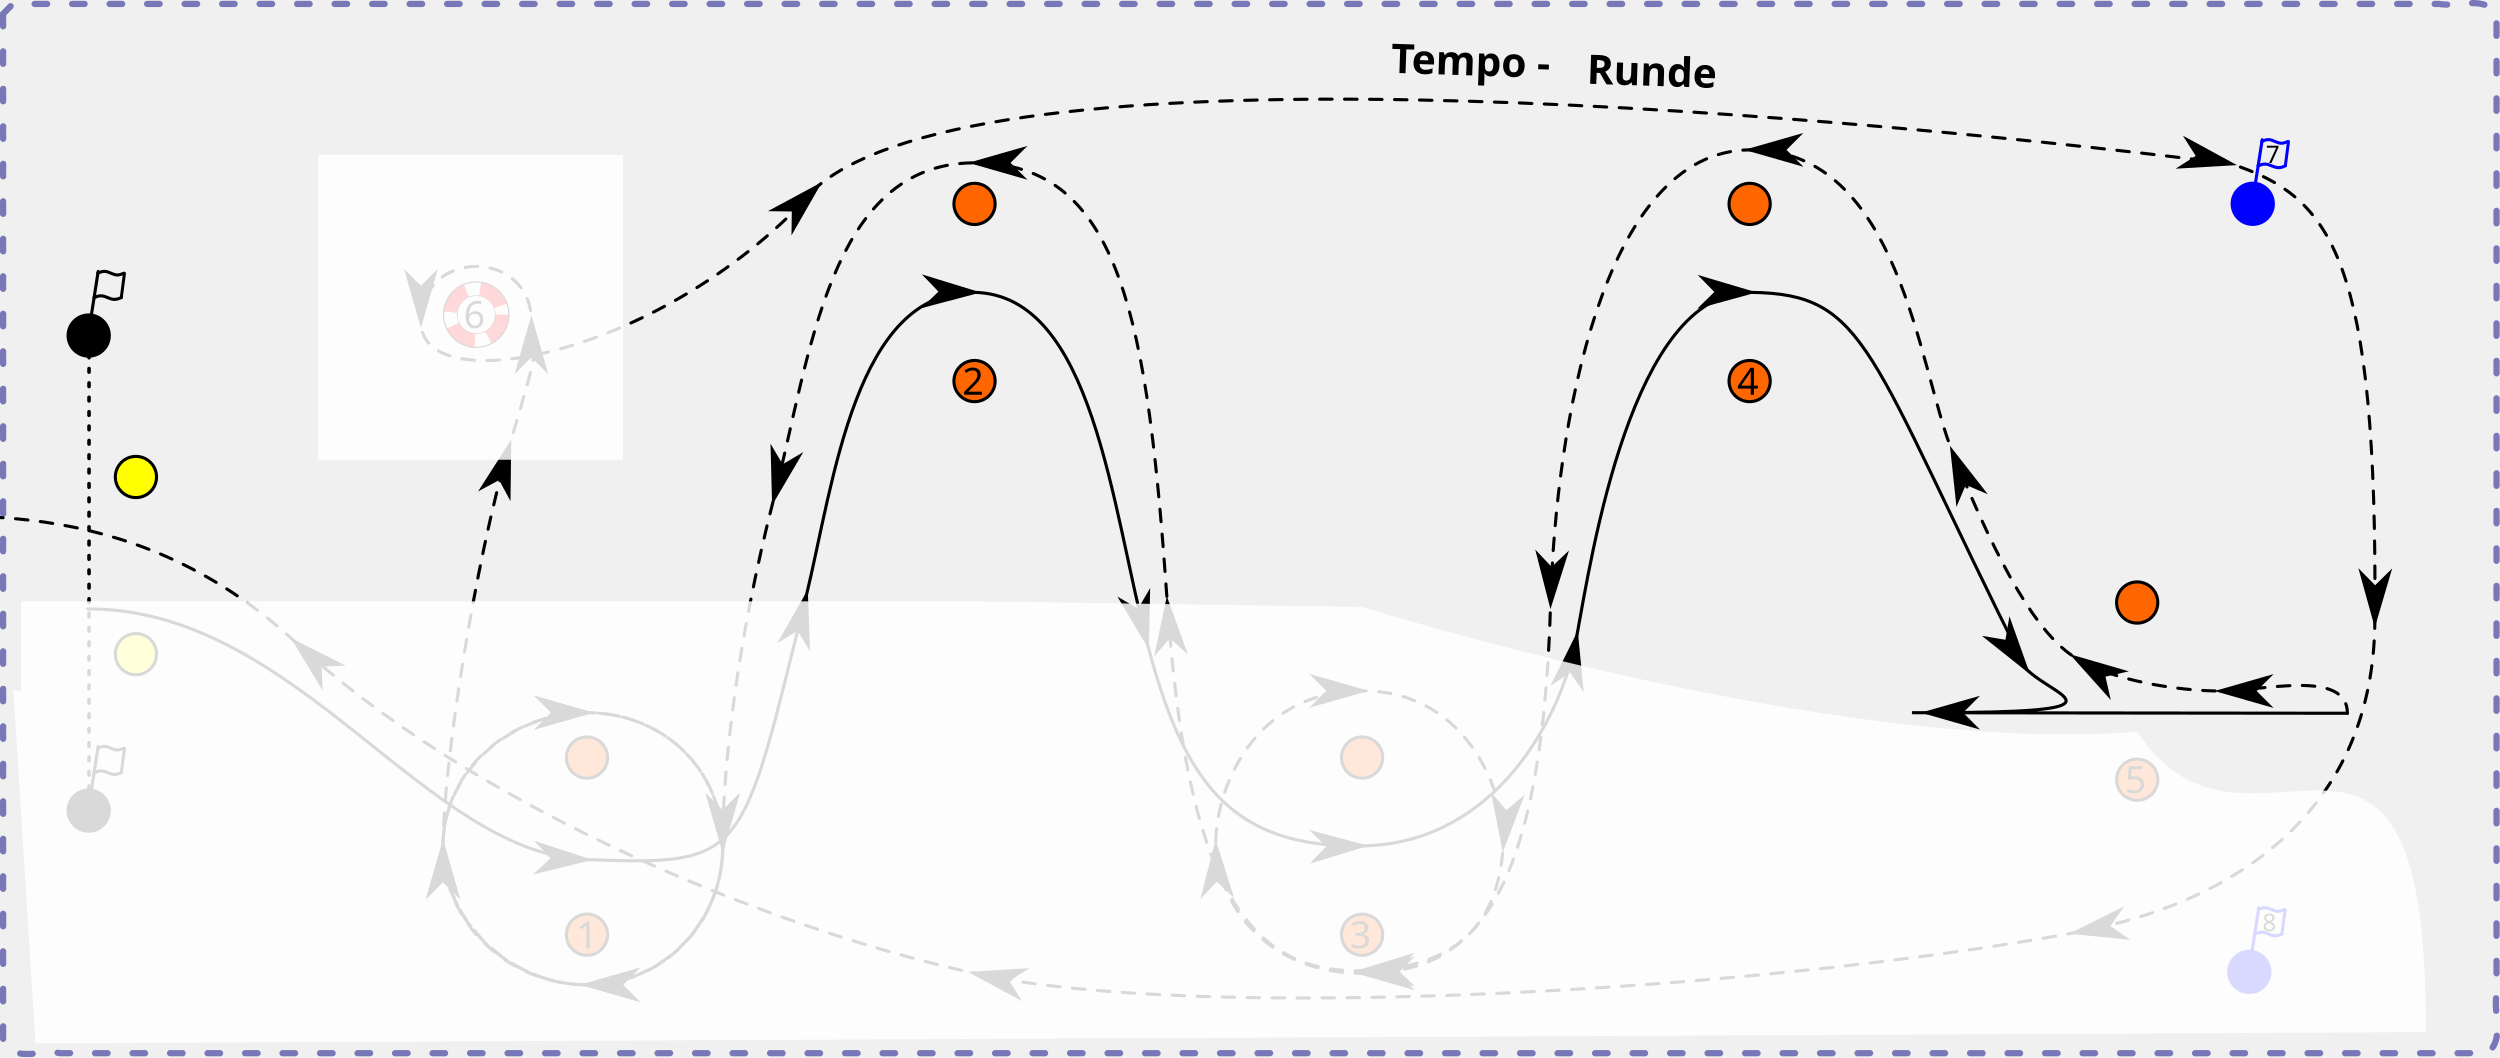
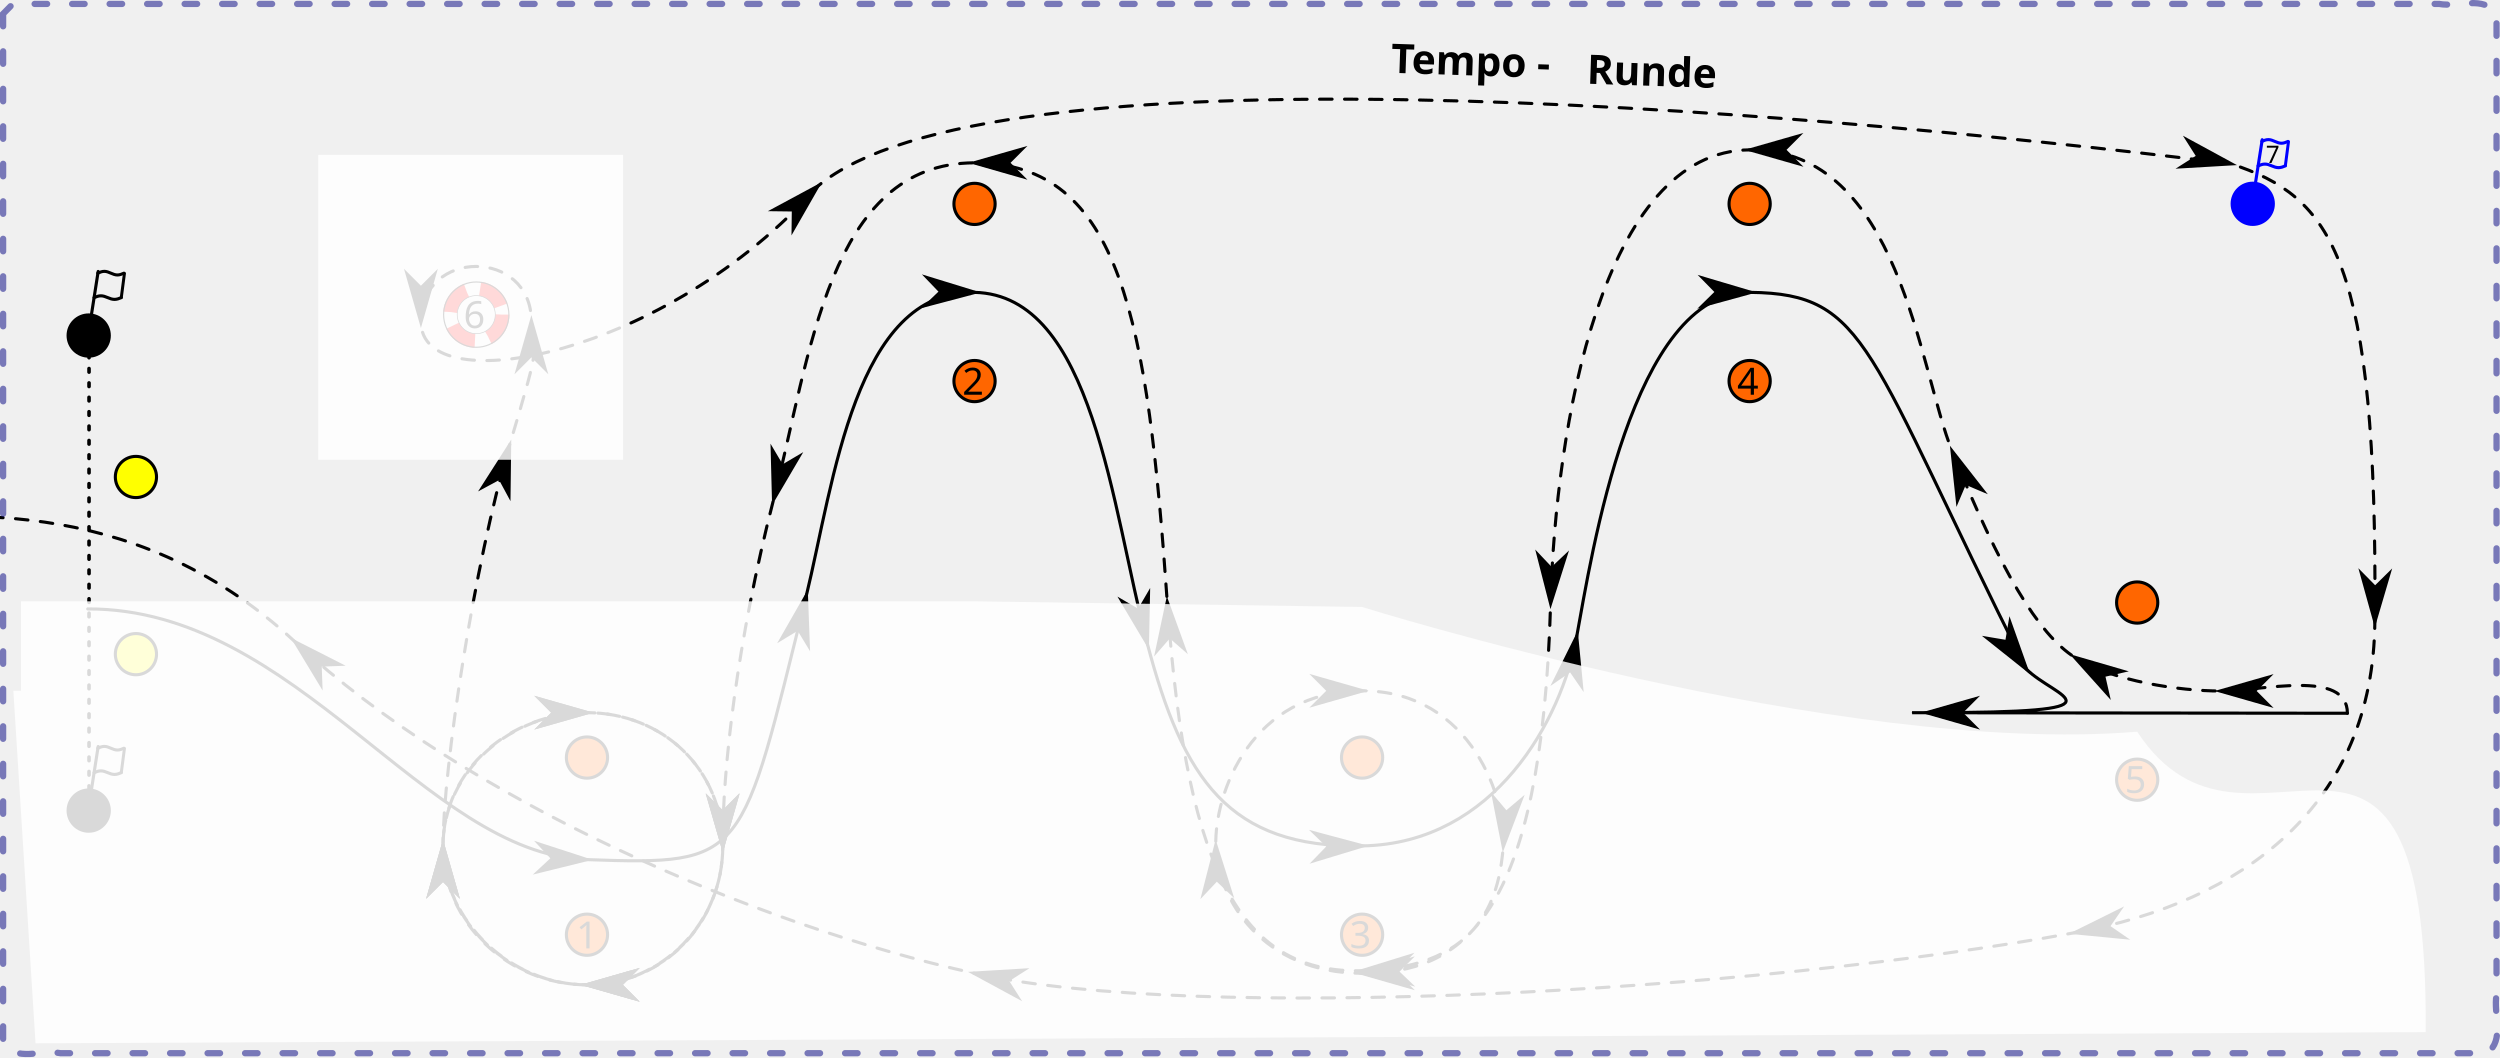
<svg xmlns="http://www.w3.org/2000/svg" version="1.0" id="svg3641" height="360.829" width="853.326" style="enable-background:new" xml:space="preserve">
  <defs id="arrows">
    <marker id="RazorWire" refX="0" refY="0" orient="auto" style="overflow:visible">
      <path id="path5527" style="fill:#34ff00;fill-opacity:1;fill-rule:evenodd;stroke:#34ff00;stroke-width:0.085pt;stroke-opacity:1" d="M 0.019,-0.632 V 0.595 L -6.621,2.568 H 9.113 L 2.979,0.595 V -0.632 L 9.166,-2.472 H -6.594 Z" />
    </marker>
    <marker orient="auto" refY="0" refX="0" id="Scissors" style="overflow:visible">
      <path id="schere" d="M 9.696,-3.847 C 8.661,-5.095 6.794,-5.052 5.4,-4.515 l -8.76,3.283 c -2.548,-1.394 -5.065,-0.995 -5.065,-1.673 0,-0.53 0.487,-0.414 0.414,-1.795 -0.07,-1.326 -1.454,-2.307 -2.763,-2.22 -1.309,-0.008 -2.666,0.995 -2.678,2.379 -0.098,1.393 1.074,2.688 2.461,2.779 1.624,0.242 4.499,-0.742 5.848,1.676 C -6.148,1.766 -7.931,1.771 -9.543,1.679 -10.882,1.602 -12.489,1.985 -13.128,3.301 c -0.617,1.261 -0.012,3.056 1.405,3.442 1.43,0.525 3.393,-0.138 3.733,-1.782 0.262,-1.267 -0.635,-1.862 -0.291,-2.322 0.26,-0.347 1.91,-0.146 4.85,-1.466 L 6.055,4.515 C 7.253,4.85 8.718,4.839 9.78,3.66 L -0.055,-0.057 Z M -9.832,-5.874 c 1.381,0.771 1.268,2.862 -0.167,3.268 -1.298,0.452 -2.956,-0.81 -2.542,-2.216 0.242,-1.154 1.764,-1.579 2.709,-1.052 z m 0.06,8.552 c 1.441,0.532 1.196,2.97 -0.269,3.298 -0.972,0.337 -2.361,-0.148 -2.459,-1.293 -0.189,-1.392 1.446,-2.65 2.728,-2.005 z" style="fill:#34ff00;fill-opacity:1;stroke:#34ff00;stroke-width:1.067;stroke-opacity:1" />
    </marker>
    <marker orient="auto" refY="0" refX="0" id="Legs" style="overflow:visible">
      <g id="g5494" transform="scale(-0.7)" style="fill:#34ff00;fill-opacity:1;stroke:#34ff00;stroke-opacity:1">
        <g id="g5496" transform="matrix(0,-1,-1,0,22.0892,22.73484)" style="fill:#34ff00;fill-opacity:1;stroke:#34ff00;stroke-opacity:1">
          <path id="path5498" d="m 22.636,22.054 c -7.371,5.036 -2.618,7.047 -6.23,14.339" style="fill:#34ff00;fill-opacity:1;fill-rule:evenodd;stroke:#34ff00;stroke-width:1.067pt;stroke-opacity:1" />
          <path id="path5500" d="m 22.825,21.918 c -1.451,8.904 3.772,9.355 4.805,14.747" style="fill:#34ff00;fill-opacity:1;fill-rule:evenodd;stroke:#34ff00;stroke-width:1.067pt;stroke-opacity:1" />
        </g>
        <path id="path5502" d="m -15.029,-7.181 -0.984,4.313 4.227,-1.305 z" style="fill:#34ff00;fill-opacity:1;fill-rule:evenodd;stroke:#34ff00;stroke-width:1.067pt;stroke-opacity:1" />
        <path id="path5504" d="m -16.23,4.861 1.999,3.946 2.418,-3.704 z" style="fill:#34ff00;fill-opacity:1;fill-rule:evenodd;stroke:#34ff00;stroke-width:1.067pt;stroke-opacity:1" />
      </g>
    </marker>
    <linearGradient id="linearGradient5477">
      <stop style="stop-color:#57e307;stop-opacity:1;" offset="0" id="stop5479" />
    </linearGradient>
    <marker style="overflow:visible" id="Arrow1Lend" refX="0" refY="0" orient="auto">
      <path style="fill-rule:evenodd;stroke:#000000;stroke-width:0.853pt;marker-start:none" d="M -10.667,0 -14.933,4.267 0,0 -14.933,-4.267 Z" id="path3104" />
    </marker>
    <marker style="overflow:visible" id="Arrow1Lstart" refX="0" refY="0" orient="auto">
      <path style="fill-rule:evenodd;stroke:#000000;stroke-width:0.853pt;marker-start:none" d="M 10.667,0 14.933,-4.267 0,0 14.933,4.267 Z" id="path3282" />
    </marker>
    <marker style="overflow:visible" id="Arrow1Lstart-7" refX="0" refY="0" orient="auto">
      <path style="fill-rule:evenodd;stroke:#000000;stroke-width:0.853pt;marker-start:none" d="M 10.667,0 14.933,-4.267 0,0 14.933,4.267 Z" id="path3282-4" />
    </marker>
    <marker style="overflow:visible" id="Arrow1Lend-6" refX="0" refY="0" orient="auto">
      <path style="fill-rule:evenodd;stroke:#000000;stroke-width:0.853pt;marker-start:none" d="M -10.667,0 -14.933,4.267 0,0 -14.933,-4.267 Z" id="path3104-0" />
    </marker>
  </defs>
  <g transform="translate(-215.4445,-435.3955)" style="display:inline" id="Parcours">
    <defs id="defs2076" />
    <g id="g1" />
    <g id="layer6" style="display:inline">
      <g transform="translate(18.94796,85.04597)" id="Zeitnahme" style="display:inline">
        <g id="g13156" transform="translate(-177.6378,-94.48819)">
          <path style="fill:#000000;fill-opacity:1;stroke:#000000;stroke-width:1.762" d="m 411.087,559.37 c 0,-3.685 -2.986,-6.678 -6.678,-6.678 -3.683,0 -6.678,2.987 -6.678,6.678 0,3.685 2.987,6.678 6.678,6.678 3.685,0 6.678,-2.987 6.678,-6.678 z" id="Zeit_oben" />
        </g>
        <g id="g13172" transform="translate(-177.6378,67.66194)">
          <path style="fill:#000000;fill-opacity:1;stroke:#000000;stroke-width:1.762" d="m 411.087,559.37 c 0,-3.685 -2.986,-6.678 -6.678,-6.678 -3.683,0 -6.678,2.987 -6.678,6.678 0,3.685 2.987,6.678 6.678,6.678 3.685,0 6.678,-2.987 6.678,-6.678 z" id="Zeit_unten" />
        </g>
        <path style="fill:none;stroke:#000000;stroke-width:1.228;stroke-linecap:round;stroke-linejoin:miter;stroke-miterlimit:4;stroke-dasharray:1.228, 3.684;stroke-dashoffset:0;stroke-opacity:1" d="m 226.886,466.315 c 0,23.379 0,46.759 0,70.138 0,19.991 0,67.885 0,87.271" id="path14169" />
      </g>
      <g transform="translate(113.4362,157.2769)" id="Tor1" style="display:inline;fill:#ff6600">
        <path style="fill:#ff6600;stroke:#000000;stroke-width:1.056" d="m 309.393,536.693 c 0,-3.883 -3.149,-7.032 -7.031,-7.032 -3.881,0 -7.031,3.148 -7.031,7.032 0,3.883 3.15,7.031 7.031,7.031 3.882,0 7.031,-3.147 7.031,-7.031 z" id="Tor1_innen" />
        <path style="fill:#ff6600;stroke:#000000;stroke-width:1.056" d="m 309.393,597.166 c 0,-3.883 -3.149,-7.032 -7.031,-7.032 -3.881,0 -7.031,3.148 -7.031,7.032 0,3.883 3.15,7.031 7.031,7.031 3.882,0 7.031,-3.147 7.031,-7.031 z" id="Tor1_aussen" />
      </g>
      <g transform="translate(226.8221,-31.69941)" id="Tor2" style="display:inline;fill:#ff6600">
        <path style="fill:#ff6600;stroke:#000000;stroke-width:1.056" d="m 328.291,536.693 c 0,-3.883 -3.149,-7.032 -7.031,-7.032 -3.881,0 -7.031,3.148 -7.031,7.032 0,3.883 3.15,7.031 7.031,7.031 3.882,0 7.031,-3.147 7.031,-7.031 z" id="Tor2_aussen" />
        <path style="fill:#ff6600;stroke:#000000;stroke-width:1.056" d="m 328.291,597.166 c 0,-3.883 -3.149,-7.032 -7.031,-7.032 -3.881,0 -7.031,3.148 -7.031,7.032 0,3.883 3.15,7.031 7.031,7.031 3.882,0 7.031,-3.147 7.031,-7.031 z" id="Tor2_innen" />
      </g>
      <g transform="translate(340.2078,157.2769)" id="Tor3" style="display:inline;fill:#ff6600">
        <path style="fill:#ff6600;stroke:#000000;stroke-width:1.056" d="m 347.189,536.693 c 0,-3.883 -3.149,-7.032 -7.031,-7.032 -3.881,0 -7.031,3.148 -7.031,7.032 0,3.883 3.15,7.031 7.031,7.031 3.882,0 7.031,-3.147 7.031,-7.031 z" id="Tor3_innen" />
        <path style="fill:#ff6600;stroke:#000000;stroke-width:1.056" d="m 347.189,597.166 c 0,-3.883 -3.149,-7.032 -7.031,-7.032 -3.881,0 -7.031,3.148 -7.031,7.032 0,3.883 3.15,7.031 7.031,7.031 3.882,0 7.031,-3.147 7.031,-7.031 z" id="Tor3_aussen" />
      </g>
      <g transform="translate(453.5935,-31.69941)" id="Tor4" style="display:inline;fill:#ff6600">
        <path style="fill:#ff6600;stroke:#000000;stroke-width:1.056" d="m 366.086,536.693 c 0,-3.883 -3.149,-7.032 -7.031,-7.032 -3.881,0 -7.031,3.148 -7.031,7.032 0,3.883 3.15,7.031 7.031,7.031 3.882,0 7.031,-3.147 7.031,-7.031 z" id="Tor4_aussen" />
        <path style="fill:#ff6600;stroke:#000000;stroke-width:1.056" d="m 366.086,597.166 c 0,-3.883 -3.149,-7.032 -7.031,-7.032 -3.881,0 -7.031,3.148 -7.031,7.032 0,3.883 3.15,7.031 7.031,7.031 3.882,0 7.031,-3.147 7.031,-7.031 z" id="Tor4_innen" />
      </g>
      <g transform="translate(566.9793,104.3635)" id="Tor5" style="display:inline;fill:#ff6600">
        <path style="fill:#ff6600;stroke:#000000;stroke-width:1.056" d="m 384.984,536.693 c 0,-3.883 -3.149,-7.032 -7.031,-7.032 -3.881,0 -7.031,3.148 -7.031,7.032 0,3.883 3.15,7.031 7.031,7.031 3.882,0 7.031,-3.147 7.031,-7.031 z" id="Tor5_oben" />
        <path style="fill:#ff6600;stroke:#000000;stroke-width:1.056" d="m 384.984,597.166 c 0,-3.883 -3.149,-7.032 -7.031,-7.032 -3.881,0 -7.031,3.148 -7.031,7.032 0,3.883 3.15,7.031 7.031,7.031 3.882,0 7.031,-3.147 7.031,-7.031 z" id="Tor5_unten" />
      </g>
      <g transform="translate(18.94796,138.3793)" id="Schikane" style="display:inline">
        <g style="fill:none" id="Ring">
          <ellipse id="path8826" style="fill:none;stroke:#ff0000;stroke-width:4.821;stroke-linecap:butt;stroke-linejoin:round;stroke-miterlimit:4;stroke-dasharray:9.643, 4.821;stroke-dashoffset:0;stroke-opacity:1" cx="359.055" cy="404.409" rx="8.928" ry="8.928" />
          <ellipse style="display:inline;fill:none;stroke:#000000;stroke-width:0.229;stroke-linecap:round;stroke-linejoin:round;stroke-miterlimit:4;stroke-dasharray:none;stroke-dashoffset:0;stroke-opacity:1" id="path3620" cx="359.055" cy="404.409" rx="6.5" ry="6.5" />
          <ellipse style="display:inline;fill:none;stroke:#000000;stroke-width:0.393;stroke-linecap:round;stroke-linejoin:round;stroke-miterlimit:4;stroke-dasharray:none;stroke-dashoffset:0;stroke-opacity:1" id="path2733" cx="359.055" cy="404.409" rx="11.142" ry="11.142" />
        </g>
      </g>
      <g transform="translate(-40.52031,61.51377)" id="StartZiel" style="display:inline">
        <path style="fill:#ffff00;stroke:#000000;stroke-width:1.056" d="m 309.393,536.693 c 0,-3.883 -3.149,-7.032 -7.031,-7.032 -3.881,0 -7.031,3.148 -7.031,7.032 0,3.883 3.15,7.031 7.031,7.031 3.882,0 7.031,-3.147 7.031,-7.031 z" id="StartZiel_oben" />
        <path style="fill:#ffff00;stroke:#000000;stroke-width:1.056" d="m 309.393,597.166 c 0,-3.883 -3.149,-7.032 -7.031,-7.032 -3.881,0 -7.031,3.148 -7.031,7.032 0,3.883 3.15,7.031 7.031,7.031 3.882,0 7.031,-3.147 7.031,-7.031 z" id="StartZiel_unten" />
      </g>
    </g>
  </g>
  <g transform="translate(-215.4445,-435.3955)" style="display:inline" id="ParcoursLabel">
    <defs id="defs2832" />
    <g id="g3113" style="display:inline">
      <text xml:space="preserve" style="font-style:normal;font-weight:normal;font-size:12.8px;line-height:0%;font-family:'Arial Black';display:inline;fill:#000000;fill-opacity:1;stroke:none;stroke-width:1.067" x="373.691" y="547.37" id="Nummer_Schikane">
        <tspan id="tspan3032" x="373.691" y="547.37" style="font-size:12.8px;line-height:1.25;stroke-width:1.067">6</tspan>
      </text>
      <text xml:space="preserve" style="font-style:normal;font-weight:normal;font-size:12.8px;line-height:0%;font-family:'Arial Black';display:inline;fill:#000000;fill-opacity:1;stroke:none;stroke-width:1.067" x="412.13" y="759.102" id="Nummer_Tor1">
        <tspan id="tspan3036" x="412.13" y="759.102" style="font-size:12.8px;line-height:1.25;stroke-width:1.067">1</tspan>
      </text>
      <text xml:space="preserve" style="font-style:normal;font-weight:normal;font-size:12.8px;line-height:0%;font-family:'Arial Black';display:inline;fill:#000000;fill-opacity:1;stroke:none;stroke-width:1.067" x="808.383" y="570.125" id="Nummer_Tor4">
        <tspan id="tspan3040" x="808.383" y="570.125" style="font-size:12.8px;line-height:1.25;stroke-width:1.067">4</tspan>
      </text>
      <text xml:space="preserve" style="font-style:normal;font-weight:normal;font-size:12.8px;line-height:0%;font-family:'Arial Black';display:inline;fill:#000000;fill-opacity:1;stroke:none;stroke-width:1.067" x="940.704" y="706.032" id="Nummer_Tor5">
        <tspan id="tspan3044" x="940.704" y="706.032" style="font-size:12.8px;line-height:1.25;stroke-width:1.067">5</tspan>
      </text>
      <text xml:space="preserve" style="font-style:normal;font-weight:normal;font-size:12.8px;line-height:0%;font-family:'Arial Black';display:inline;fill:#000000;fill-opacity:1;stroke:none;stroke-width:1.067" x="676.131" y="759.024" id="Nummer_Tor3">
        <tspan id="tspan3048" x="676.131" y="759.024" style="font-size:12.8px;line-height:1.25;stroke-width:1.067">3</tspan>
      </text>
      <g transform="translate(579.9631,-35.51099)" id="Speedboje_oben" style="display:inline">
        <path id="path3052" d="m 411.087,540.472 c 0,-3.685 -2.986,-6.678 -6.678,-6.678 -3.683,0 -6.678,2.987 -6.678,6.678 0,3.685 2.987,6.678 6.678,6.678 3.685,0 6.678,-2.987 6.678,-6.678 z" style="fill:#0000ff;fill-opacity:1;stroke:#0000ff;stroke-width:1.762" />
        <g style="stroke:#0000ff" id="g3062">
          <path id="path3054" d="m 407.511,519.18 c 0.372,-0.161 0.745,-0.325 1.117,-0.438 0.372,-0.114 0.744,-0.181 1.117,-0.181 0.372,0 0.744,0.063 1.117,0.181 0.372,0.113 0.744,0.273 1.116,0.438 0.369,0.16 0.745,0.321 1.117,0.434 0.369,0.114 0.745,0.181 1.117,0.181 0.368,0 0.745,-0.064 1.117,-0.181 0.368,-0.113 0.744,-0.274 1.117,-0.434" style="fill:none;stroke:#0000ff;stroke-width:1.052;stroke-linecap:round;stroke-linejoin:round" />
          <path id="path3056" d="m 407.643,518.601 -2.7,17.3 v 0.258 0" style="fill:none;stroke:#0000ff;stroke-width:1.067;stroke-linecap:round;stroke-linejoin:round" />
          <path id="path3058" d="m 406.246,527.522 c 0.384,-0.158 0.775,-0.317 1.163,-0.429 0.383,-0.113 0.775,-0.179 1.163,-0.179 0.383,0 0.774,0.062 1.163,0.179 0.387,0.112 0.774,0.271 1.163,0.429 0.387,0.159 0.774,0.317 1.162,0.433 0.388,0.109 0.775,0.175 1.163,0.175 0.388,0 0.775,-0.062 1.163,-0.175 0.387,-0.112 0.775,-0.271 1.163,-0.433" style="fill:none;stroke:#0000ff;stroke-width:1.067;stroke-linecap:round;stroke-linejoin:round" />
          <path id="path3060" d="m 416.604,519.31 -1.039,7.969 v 0.12 0" style="fill:none;stroke:#0000ff;stroke-width:1.024;stroke-linecap:round" />
        </g>
        <text xml:space="preserve" style="font-style:normal;font-weight:normal;font-size:12.8px;line-height:0%;font-family:'Arial Black';fill:#000000;fill-opacity:1;stroke:none;stroke-width:1.067" x="408.873" y="526.543" id="text3066">
          <tspan id="tspan3064" x="408.873" y="526.543" style="font-size:8.242px;line-height:1.25;stroke-width:1.067">7</tspan>
        </text>
      </g>
      <text xml:space="preserve" style="font-style:normal;font-weight:normal;font-size:12.8px;line-height:0%;font-family:'Arial Black';display:inline;fill:#000000;fill-opacity:1;stroke:none;stroke-width:1.067" x="543.926" y="570.125" id="Nummer_Tor2">
        <tspan id="tspan3088" x="543.926" y="570.125" style="font-size:12.8px;line-height:1.25;stroke-width:1.067">2</tspan>
      </text>
      <g id="Zeit_oben_Flagge">
        <path id="path3092" d="m 248.821,528.636 c 0.372,-0.161 0.745,-0.325 1.117,-0.438 0.372,-0.114 0.744,-0.181 1.117,-0.181 0.372,0 0.744,0.063 1.117,0.181 0.372,0.113 0.744,0.273 1.116,0.438 0.369,0.16 0.745,0.321 1.117,0.434 0.369,0.114 0.745,0.181 1.117,0.181 0.368,0 0.745,-0.064 1.117,-0.181 0.368,-0.113 0.744,-0.274 1.117,-0.434" style="display:inline;fill:none;stroke:#000000;stroke-width:1.052;stroke-linecap:round;stroke-linejoin:round" />
        <path id="path3094" d="m 248.953,528.057 -2.7,17.3 v 0.258 0" style="display:inline;fill:none;stroke:#000000;stroke-width:1.067;stroke-linecap:round;stroke-linejoin:round" />
        <path id="path3096" d="m 247.556,536.977 c 0.384,-0.158 0.775,-0.317 1.163,-0.429 0.383,-0.113 0.775,-0.179 1.163,-0.179 0.383,0 0.774,0.062 1.163,0.179 0.387,0.112 0.774,0.271 1.163,0.429 0.387,0.159 0.774,0.317 1.162,0.433 0.388,0.109 0.775,0.175 1.163,0.175 0.388,0 0.775,-0.062 1.163,-0.175 0.387,-0.112 0.775,-0.271 1.163,-0.433" style="display:inline;fill:none;stroke:#000000;stroke-width:1.067;stroke-linecap:round;stroke-linejoin:round" />
        <path id="path3098" d="m 257.914,528.766 -1.039,7.969 v 0.12 0" style="display:inline;fill:none;stroke:#000000;stroke-width:1.024;stroke-linecap:round" />
      </g>
      <g id="Zeit_unten_Flagge">
        <path id="path3102" d="m 248.821,690.786 c 0.372,-0.161 0.745,-0.325 1.117,-0.438 0.372,-0.114 0.744,-0.181 1.117,-0.181 0.372,0 0.744,0.063 1.117,0.181 0.372,0.113 0.744,0.273 1.116,0.438 0.369,0.16 0.745,0.321 1.117,0.434 0.369,0.114 0.745,0.181 1.117,0.181 0.368,0 0.745,-0.064 1.117,-0.181 0.368,-0.113 0.744,-0.274 1.117,-0.434" style="display:inline;fill:none;stroke:#000000;stroke-width:1.052;stroke-linecap:round;stroke-linejoin:round" />
        <path id="path3105" d="m 248.953,690.207 -2.7,17.3 v 0.258 0" style="display:inline;fill:none;stroke:#000000;stroke-width:1.067;stroke-linecap:round;stroke-linejoin:round" />
        <path id="path3107" d="m 247.556,699.127 c 0.384,-0.158 0.775,-0.317 1.163,-0.429 0.383,-0.113 0.775,-0.179 1.163,-0.179 0.383,0 0.774,0.062 1.163,0.179 0.387,0.112 0.774,0.271 1.163,0.429 0.387,0.159 0.774,0.317 1.162,0.433 0.388,0.109 0.775,0.175 1.163,0.175 0.388,0 0.775,-0.062 1.163,-0.175 0.387,-0.112 0.775,-0.271 1.163,-0.433" style="display:inline;fill:none;stroke:#000000;stroke-width:1.067;stroke-linecap:round;stroke-linejoin:round" />
        <path id="path3109" d="m 257.914,690.916 -1.039,7.969 v 0.12 0" style="display:inline;fill:none;stroke:#000000;stroke-width:1.024;stroke-linecap:round" />
      </g>
    </g>
  </g>
-   <g transform="translate(363.3543,-208.7303)" id="Speedboje_unten" style="display:inline;enable-background:new">
-     <path id="path2174" d="m 411.087,540.472 c 0,-3.685 -2.986,-6.678 -6.678,-6.678 -3.683,0 -6.678,2.987 -6.678,6.678 0,3.685 2.987,6.678 6.678,6.678 3.685,0 6.678,-2.987 6.678,-6.678 z" style="fill:#0000ff;fill-opacity:1;stroke:#0000ff;stroke-width:1.762" />
-     <g style="fill:none;stroke:#0000ff" id="g2184">
-       <path id="path2176" d="m 407.511,519.18 c 0.372,-0.161 0.745,-0.325 1.117,-0.438 0.372,-0.114 0.744,-0.181 1.117,-0.181 0.372,0 0.744,0.063 1.117,0.181 0.372,0.113 0.744,0.273 1.116,0.438 0.369,0.16 0.745,0.321 1.117,0.434 0.369,0.114 0.745,0.181 1.117,0.181 0.368,0 0.745,-0.064 1.117,-0.181 0.368,-0.113 0.744,-0.274 1.117,-0.434" style="fill:none;stroke:#0000ff;stroke-width:1.052;stroke-linecap:round;stroke-linejoin:round" />
-       <path id="path2178" d="m 407.643,518.601 -2.7,17.3 v 0.258 0" style="fill:none;stroke:#0000ff;stroke-width:1.067;stroke-linecap:round;stroke-linejoin:round" />
-       <path id="path2180" d="m 406.246,527.522 c 0.384,-0.158 0.775,-0.317 1.163,-0.429 0.383,-0.113 0.775,-0.179 1.163,-0.179 0.383,0 0.774,0.062 1.163,0.179 0.387,0.112 0.774,0.271 1.163,0.429 0.387,0.159 0.774,0.317 1.162,0.433 0.388,0.109 0.775,0.175 1.163,0.175 0.388,0 0.775,-0.062 1.163,-0.175 0.387,-0.112 0.775,-0.271 1.163,-0.433" style="fill:none;stroke:#0000ff;stroke-width:1.067;stroke-linecap:round;stroke-linejoin:round" />
-       <path id="path2182" d="m 416.604,519.31 -1.039,7.969 v 0.12 0" style="fill:none;stroke:#0000ff;stroke-width:1.024;stroke-linecap:round" />
-     </g>
-     <text xml:space="preserve" style="font-style:normal;font-weight:normal;font-size:12.8px;line-height:0%;font-family:'Arial Black';fill:#000000;fill-opacity:1;stroke:none;stroke-width:1.067" x="408.873" y="526.543" id="text2188">
-       <tspan id="tspan2186" x="408.873" y="526.543" style="font-size:8.242px;line-height:1.25;stroke-width:1.067">8</tspan>
-     </text>
-   </g>
  <g transform="translate(-215.4445,-435.3955)" style="display:inline" id="Klasse7_Moewe">
    <path id="path3412" d="m 169.627,612.629 c 24.841,0 89.242,-11.354 146.676,41.981 57.434,53.335 155.68,96.118 231.704,112.994 76.024,16.876 264.837,6.507 375.79,-13.882 57.281,-10.526 101.788,-43.307 102.262,-106.342 0.934,-124.03 -14.615,-144.774 -49.215,-156.108 -158.201,-19.565 -424.336,-41.112 -482.38,7.775 -51.328,57.862 -135.352,73.976 -135.352,46.103 0,-25.079 37.712,-25.079 37.712,0 0,15.274 4.503,2.236 -7.509,42.396 -12.012,40.159 -22.661,110.333 -22.663,136.631 -0.002,25.87 23.429,47.369 49.146,47.369 25.717,0 46.349,-21 46.349,-47.333 0,-26.333 -20.632,-45.56 -46.349,-45.56 -25.717,0 -49.143,19.227 -49.143,45.525 0,26.298 23.427,47.369 49.143,47.369 25.717,0 46.511,-21.463 46.349,-47.369 -0.162,-25.905 4.927,-70.101 17.386,-118.468 12.459,-48.205 18.661,-114.738 68.614,-114.738 49.951,0 59.026,53.853 65.733,150.145 6.708,96.292 27.139,126.488 66.486,125.644 42.599,-0.913 46.954,-27.758 48.215,-42.629 1.262,-14.871 -10.468,-52.941 -48.221,-52.941 -37.753,0 -50.432,34.876 -49.921,52.941 0.511,18.065 15.982,43.473 49.921,43.473 33.939,0 61.301,-17.98 64.362,-126.488 1.674,-59.353 17.376,-154.571 68.292,-154.571 50.916,0 57.354,74.713 68.821,103.027 16.312,40.274 29.187,62.268 41.921,70.278 12.734,8.01 35.576,11.412 49.734,11.412 13.99,0 43.19,-7.596 43.19,7.587" style="display:inline;fill:none;stroke:#000000;stroke-width:1.066;stroke-linecap:round;stroke-linejoin:round;stroke-miterlimit:4;stroke-dasharray:4.263, 4.263;stroke-dashoffset:0;stroke-opacity:1;marker-start:none;marker-mid:url(#Arrow1Lstart);marker-end:none" />
    <path id="path3414" d="m 1016.681,678.851 c 0,0 -181.32,-0.198 -143.404,-0.198 71.653,0 43.372,-5.128 33.803,-14.92 -54.824,-109.218 -53.823,-128.115 -94.236,-128.547 -40.413,-0.433 -54.154,89.961 -59.26,117.68 -5.106,27.719 -27.714,70.512 -73.224,71.266 -45.51,0.754 -61.124,-22.827 -73.327,-69.149 -12.203,-46.322 -18.343,-118.973 -59.026,-119.797 -40.683,-0.824 -47.947,64.875 -57.369,103.633 -22.459,90.358 -20.057,91.969 -75.111,89.98 -55.054,-1.989 -98.673,-85.73 -170.121,-85.558" style="display:inline;fill:none;stroke:#000000;stroke-width:1.067;stroke-linecap:round;stroke-linejoin:round;stroke-miterlimit:4;stroke-dashoffset:0;stroke-opacity:1;marker-start:none;marker-mid:url(#Arrow1Lstart);marker-end:none" />
    <path id="path3416" d="m 462.148,724.213 c 0,-26.333 -20.632,-45.56 -46.349,-45.56 -25.717,0 -49.143,19.827 -49.143,45.56 0,26.47 22.661,47.333 49.143,47.333 26.47,0 46.349,-21.463 46.349,-47.333 z" style="display:inline;fill:none;stroke:#000000;stroke-width:1.067;stroke-linecap:round;stroke-linejoin:round;stroke-miterlimit:4;stroke-dasharray:4.267, 4.267;stroke-dashoffset:3.8;stroke-opacity:1;marker-start:none;marker-mid:url(#Arrow1Lstart);marker-end:none" />
    <text id="text3418" y="876.114" x="243.389" style="font-style:normal;font-variant:normal;font-weight:normal;font-stretch:normal;font-size:12.8px;line-height:0%;font-family:Verdana;-inkscape-font-specification:Verdana;display:inline;opacity:0.99;fill:#e6e6e6;fill-opacity:1;stroke:none;stroke-width:1.067" xml:space="preserve">
      <tspan id="tspan3420" y="876.114" x="243.389" style="font-style:normal;font-variant:normal;font-weight:normal;font-stretch:normal;font-size:19.2px;line-height:1.25;font-family:Verdana;-inkscape-font-specification:Verdana;fill:#000000;stroke-width:1.067">Ablegen - Startlinie - in den Parcours, d.h. innen durch die Tore 1 - 2 - 3 - 4 -</tspan>
      <tspan id="tspan3422" y="900.114" x="243.389" style="font-style:normal;font-variant:normal;font-weight:normal;font-stretch:normal;font-size:19.2px;line-height:1.25;font-family:Verdana;-inkscape-font-specification:Verdana;fill:#000000;stroke-width:1.067">rückwärts durch das Tor 5 - vorwärts wieder in den Parcours, d.h. außen um Tor 4 -</tspan>
      <tspan id="tspan3424" y="924.114" x="243.389" style="font-style:normal;font-variant:normal;font-weight:normal;font-stretch:normal;font-size:19.2px;line-height:1.25;font-family:Verdana;-inkscape-font-specification:Verdana;fill:#000000;stroke-width:1.067">schnelle Umkreisung des Tores 3 (das Tor 3 bleibt an der Steuerbordseite!) - </tspan>
      <tspan y="948.114" x="243.389" style="font-style:normal;font-variant:normal;font-weight:normal;font-stretch:normal;font-size:19.2px;line-height:1.25;font-family:Verdana;-inkscape-font-specification:Verdana;fill:#000000;stroke-width:1.067" id="tspan3456">außen um Tor 2 - schnelle Umkreisung des Tores 1 (das Tor 1 bleibt an der Steuerbordseite!) -</tspan>
      <tspan id="tspan3430" y="972.114" x="243.389" style="font-style:normal;font-variant:normal;font-weight:normal;font-stretch:normal;font-size:19.2px;line-height:1.25;font-family:Verdana;-inkscape-font-specification:Verdana;fill:#000000;stroke-width:1.067">Schikane an der Tonne 6 - Temporunde: <tspan id="tspan3428" style="font-style:normal;font-variant:normal;font-weight:normal;font-stretch:normal;font-size:19.2px;font-family:Verdana;-inkscape-font-specification:Verdana;fill:#000000;stroke-width:1.067">außen</tspan> an den Toren 2 und 4, um die Tonne 7,</tspan>
      <tspan y="996.114" x="243.389" style="font-style:normal;font-variant:normal;font-weight:normal;font-stretch:normal;font-size:19.2px;line-height:1.25;font-family:Verdana;-inkscape-font-specification:Verdana;fill:#000000;stroke-width:1.067" id="tspan3652">zwischen Tor 5 und Tonne 8, außen an Tor 3 vorbei und innen durch das Tor 1 -</tspan>
      <tspan y="1020.114" x="243.389" style="font-style:normal;font-variant:normal;font-weight:normal;font-stretch:normal;font-size:19.2px;line-height:1.25;font-family:Verdana;-inkscape-font-specification:Verdana;fill:#000000;stroke-width:1.067" id="tspan3656">Ziellinie - anlegen.</tspan>
    </text>
    <g transform="translate(-74.06106,0.4918078)" id="g3434">
      <text xml:space="preserve" style="font-style:normal;font-weight:bold;font-size:12.8px;line-height:0%;font-family:Verdana;fill:#000000;fill-opacity:1;stroke:none;stroke-width:1.067" x="778.966" y="434.237" id="text3436" transform="rotate(1.893166)">
        <tspan id="tspan3438" x="778.966" y="434.237" style="font-size:13.867px;line-height:1.25;stroke-width:1.067">Tempo -</tspan>
      </text>
      <text xml:space="preserve" style="font-style:normal;font-weight:bold;font-size:12.8px;line-height:0%;font-family:Verdana;fill:#000000;fill-opacity:1;stroke:none;stroke-width:1.067" x="845.879" y="435.753" id="text3440" transform="rotate(1.893166)">
        <tspan id="tspan3442" x="845.879" y="435.753" style="font-size:13.867px;line-height:1.25;stroke-width:1.067">Runde</tspan>
      </text>
    </g>
    <text id="text3444" y="328.002" x="595.582" style="font-style:normal;font-variant:normal;font-weight:bold;font-stretch:normal;font-size:12.8px;line-height:0%;font-family:Verdana;-inkscape-font-specification:'Verdana Bold';text-align:center;text-anchor:middle;display:inline;fill:#000000;fill-opacity:1;stroke:none;stroke-width:1.067" xml:space="preserve">
      <tspan style="font-style:normal;font-variant:normal;font-weight:bold;font-stretch:normal;font-size:38.4px;line-height:1.25;font-family:Verdana;-inkscape-font-specification:'Verdana Bold';text-align:center;text-anchor:middle;stroke-width:1.067" y="328.002" x="595.582" id="tspan3446">DMYV-Jugend</tspan>
      <tspan id="tspan3448" style="font-style:normal;font-variant:normal;font-weight:bold;font-stretch:normal;font-size:38.4px;line-height:1.25;font-family:Verdana;-inkscape-font-specification:'Verdana Bold';text-align:center;text-anchor:middle;stroke-width:1.067" y="376.002" x="595.582">Motorboot-Slalom</tspan>
      <tspan style="font-style:normal;font-variant:normal;font-weight:bold;font-stretch:normal;font-size:38.4px;line-height:1.25;font-family:Verdana;-inkscape-font-specification:'Verdana Bold';text-align:center;text-anchor:middle;stroke-width:1.067" id="tspan3450" y="424.002" x="595.582">Klasse 7</tspan>
    </text>
    <text transform="rotate(-30.00001)" id="text2735-7-9" y="483.218" x="-56.18" style="font-style:normal;font-weight:bold;font-size:12.8px;line-height:0%;font-family:Verdana;text-align:center;text-anchor:middle;display:inline;fill:#000000;fill-opacity:1;stroke:none;stroke-width:1.067" xml:space="preserve">
      <tspan y="483.218" x="-56.18" id="tspan2737-4-8" style="font-size:29.867px;line-height:1.25;stroke-width:1.067">Möwe-Parcour</tspan>
    </text>
  </g>
  <g id="Export_Area" style="display:inline;opacity:1" transform="translate(-180.8124,-194.4877)">
    <path style="display:inline;opacity:0.5;fill:none;fill-opacity:1;fill-rule:nonzero;stroke:#000080;stroke-width:2.133;stroke-linecap:round;stroke-linejoin:miter;stroke-miterlimit:4;stroke-dasharray:4.267, 8.533;stroke-dashoffset:0;stroke-opacity:1" d="m 181.879,199.201 c 0,117.134 0,234.268 0,351.402 4.38,6.419 13.104,2.145 19.592,3.374 276.059,0 552.117,0 828.176,0 6.295,-4.466 2.103,-13.361 3.309,-19.977 0,-111.6 0,-223.2 0,-334.8 -4.38,-6.419 -13.104,-2.145 -19.592,-3.374 -276.059,0 -552.117,0 -828.176,0 -1.103,1.125 -2.206,2.25 -3.309,3.374 z" id="rect4816" />
    <g id="Alcatraz_2" style="display:inline">
      <path style="display:inline;opacity:0.85;fill:#ffffff;fill-opacity:1;fill-rule:nonzero;stroke:none;stroke-width:2.133;stroke-linecap:round;stroke-linejoin:miter;stroke-miterlimit:4;stroke-dasharray:4.267, 8.533;stroke-dashoffset:0;stroke-opacity:1" d="m 187.969,399.733 v 30.549 h -2.602 l 7.569,120.32 815.853,-3.817 c 0.895,-140.996 -60.538,-44.701 -98.484,-102.551 -101.724,8.455 -264.577,-42.571 -264.577,-42.571 L 513.375,399.733 Z" id="rect5805" />
      <rect style="display:inline;opacity:0.85;fill:#ffffff;fill-opacity:1;fill-rule:nonzero;stroke:none;stroke-width:2.133;stroke-linecap:round;stroke-linejoin:miter;stroke-miterlimit:4;stroke-dasharray:4.267, 8.533;stroke-dashoffset:0;stroke-opacity:1" id="rect6021" width="104.066" height="104.066" x="289.434" y="247.354" />
    </g>
    <g id="g2" />
  </g>
</svg>
